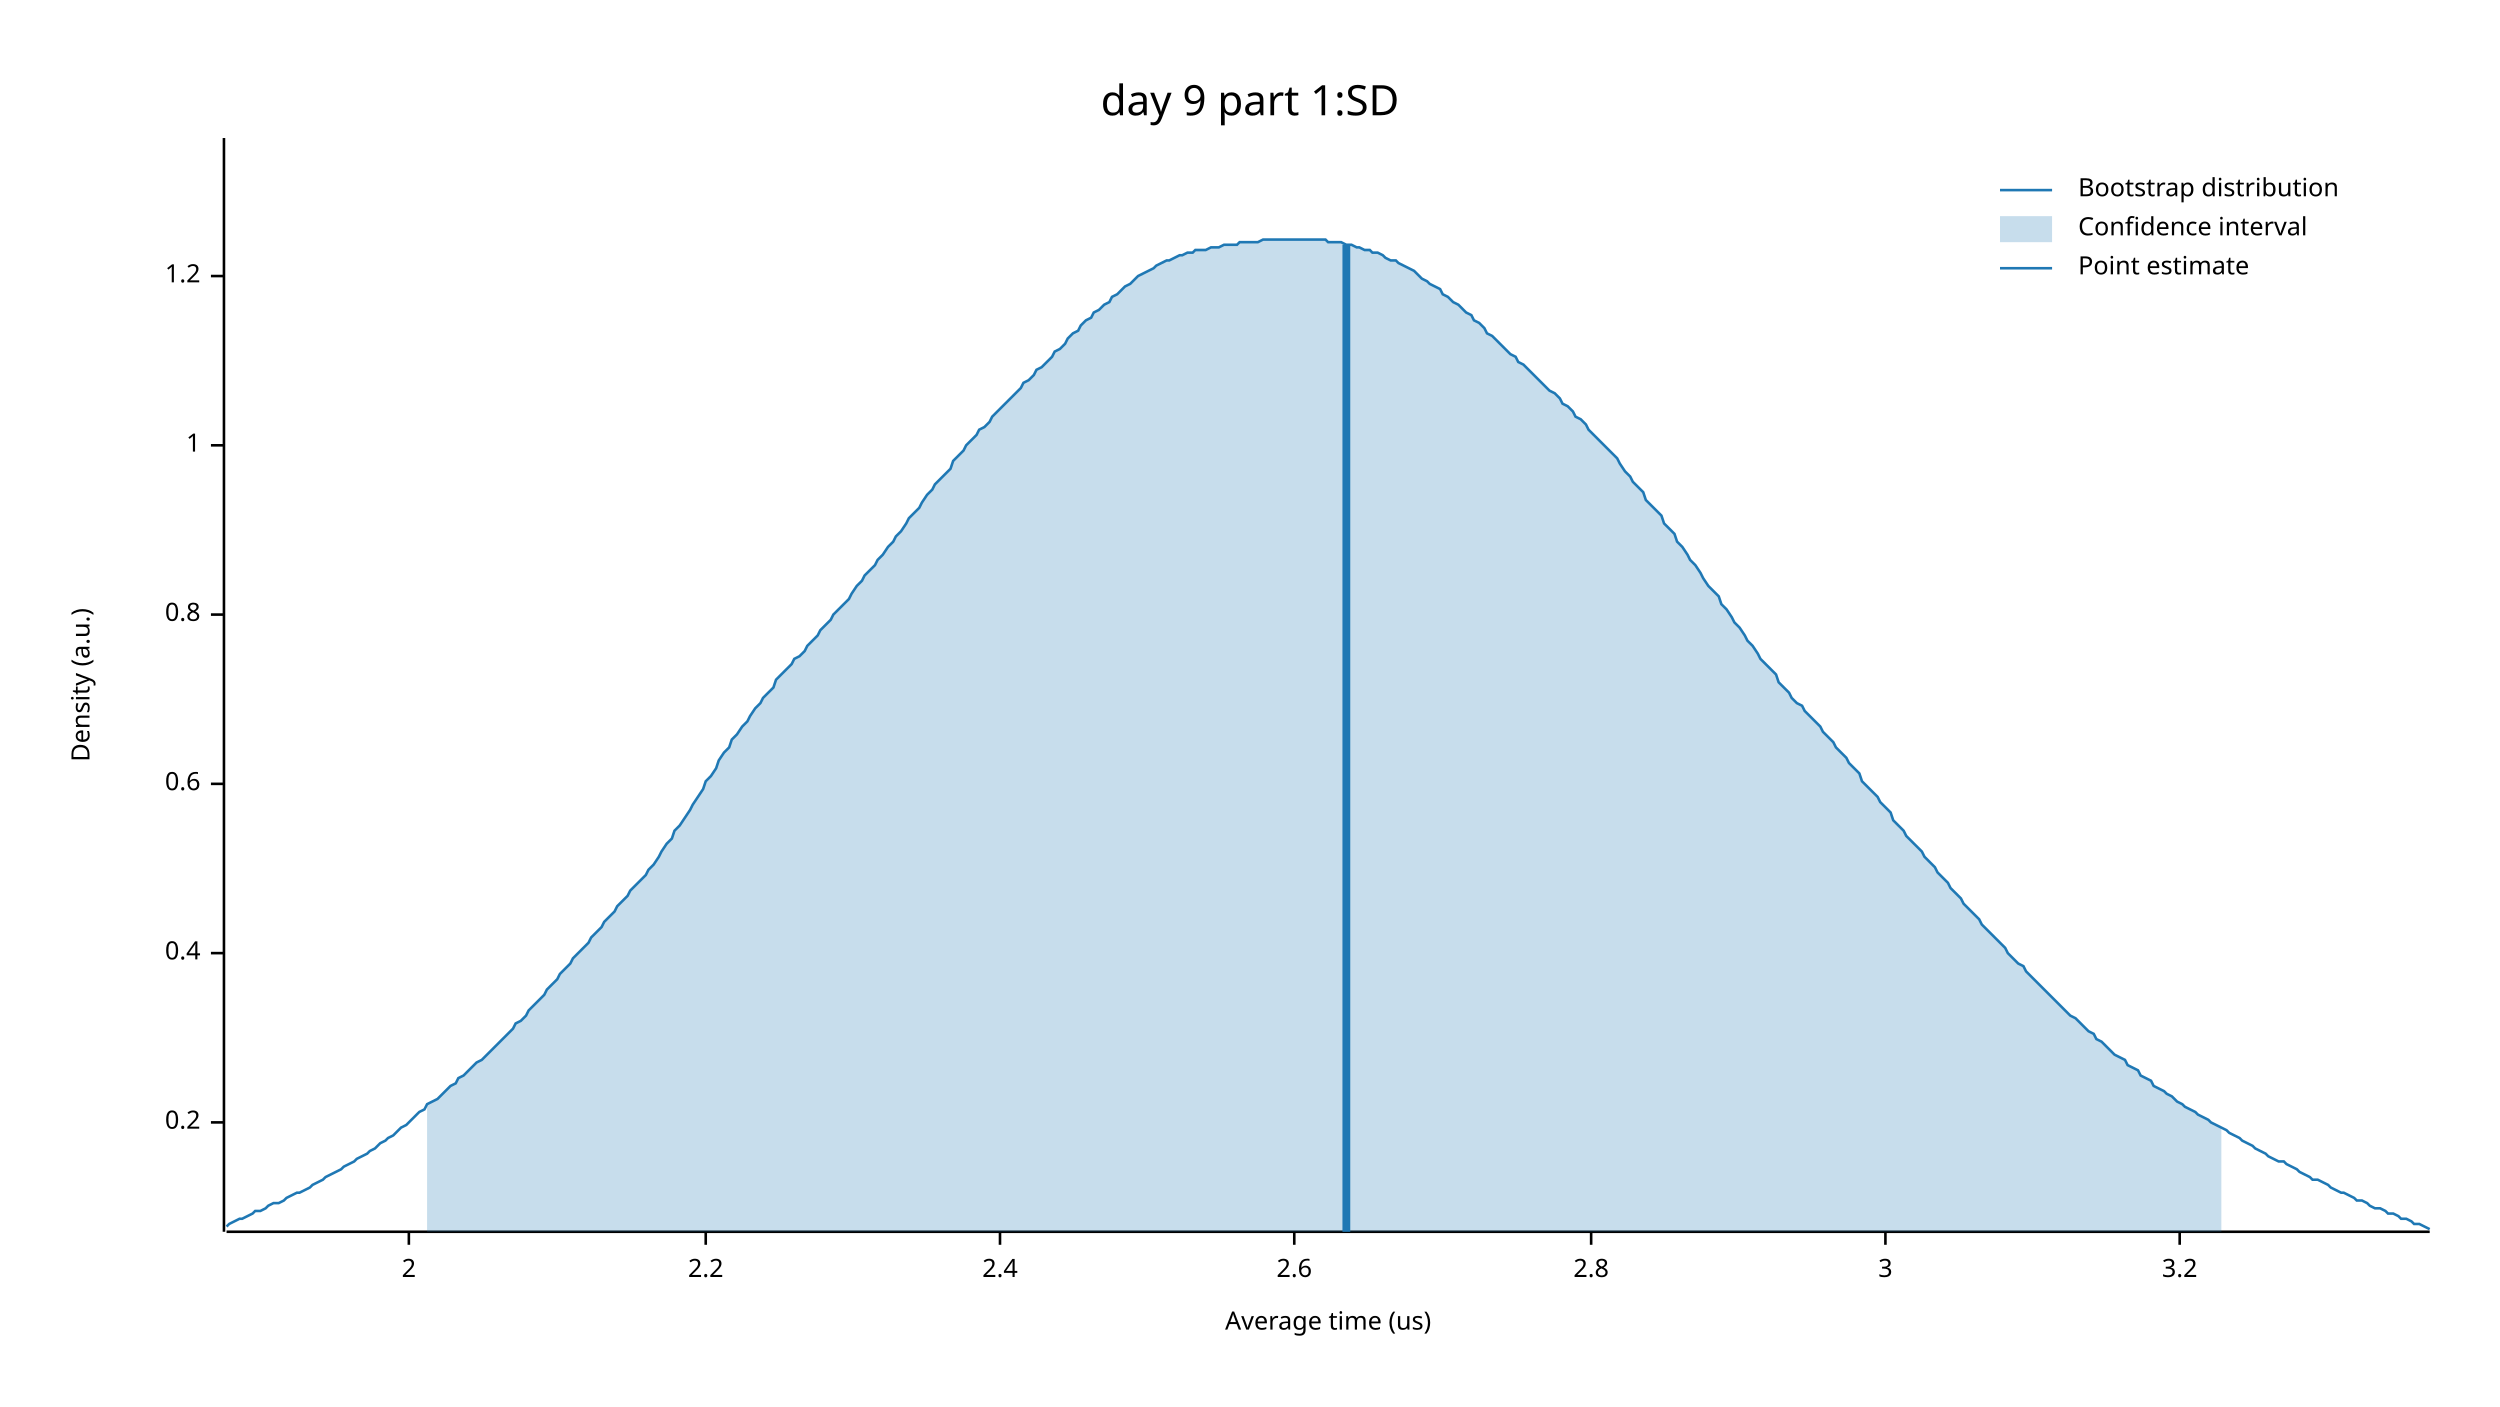
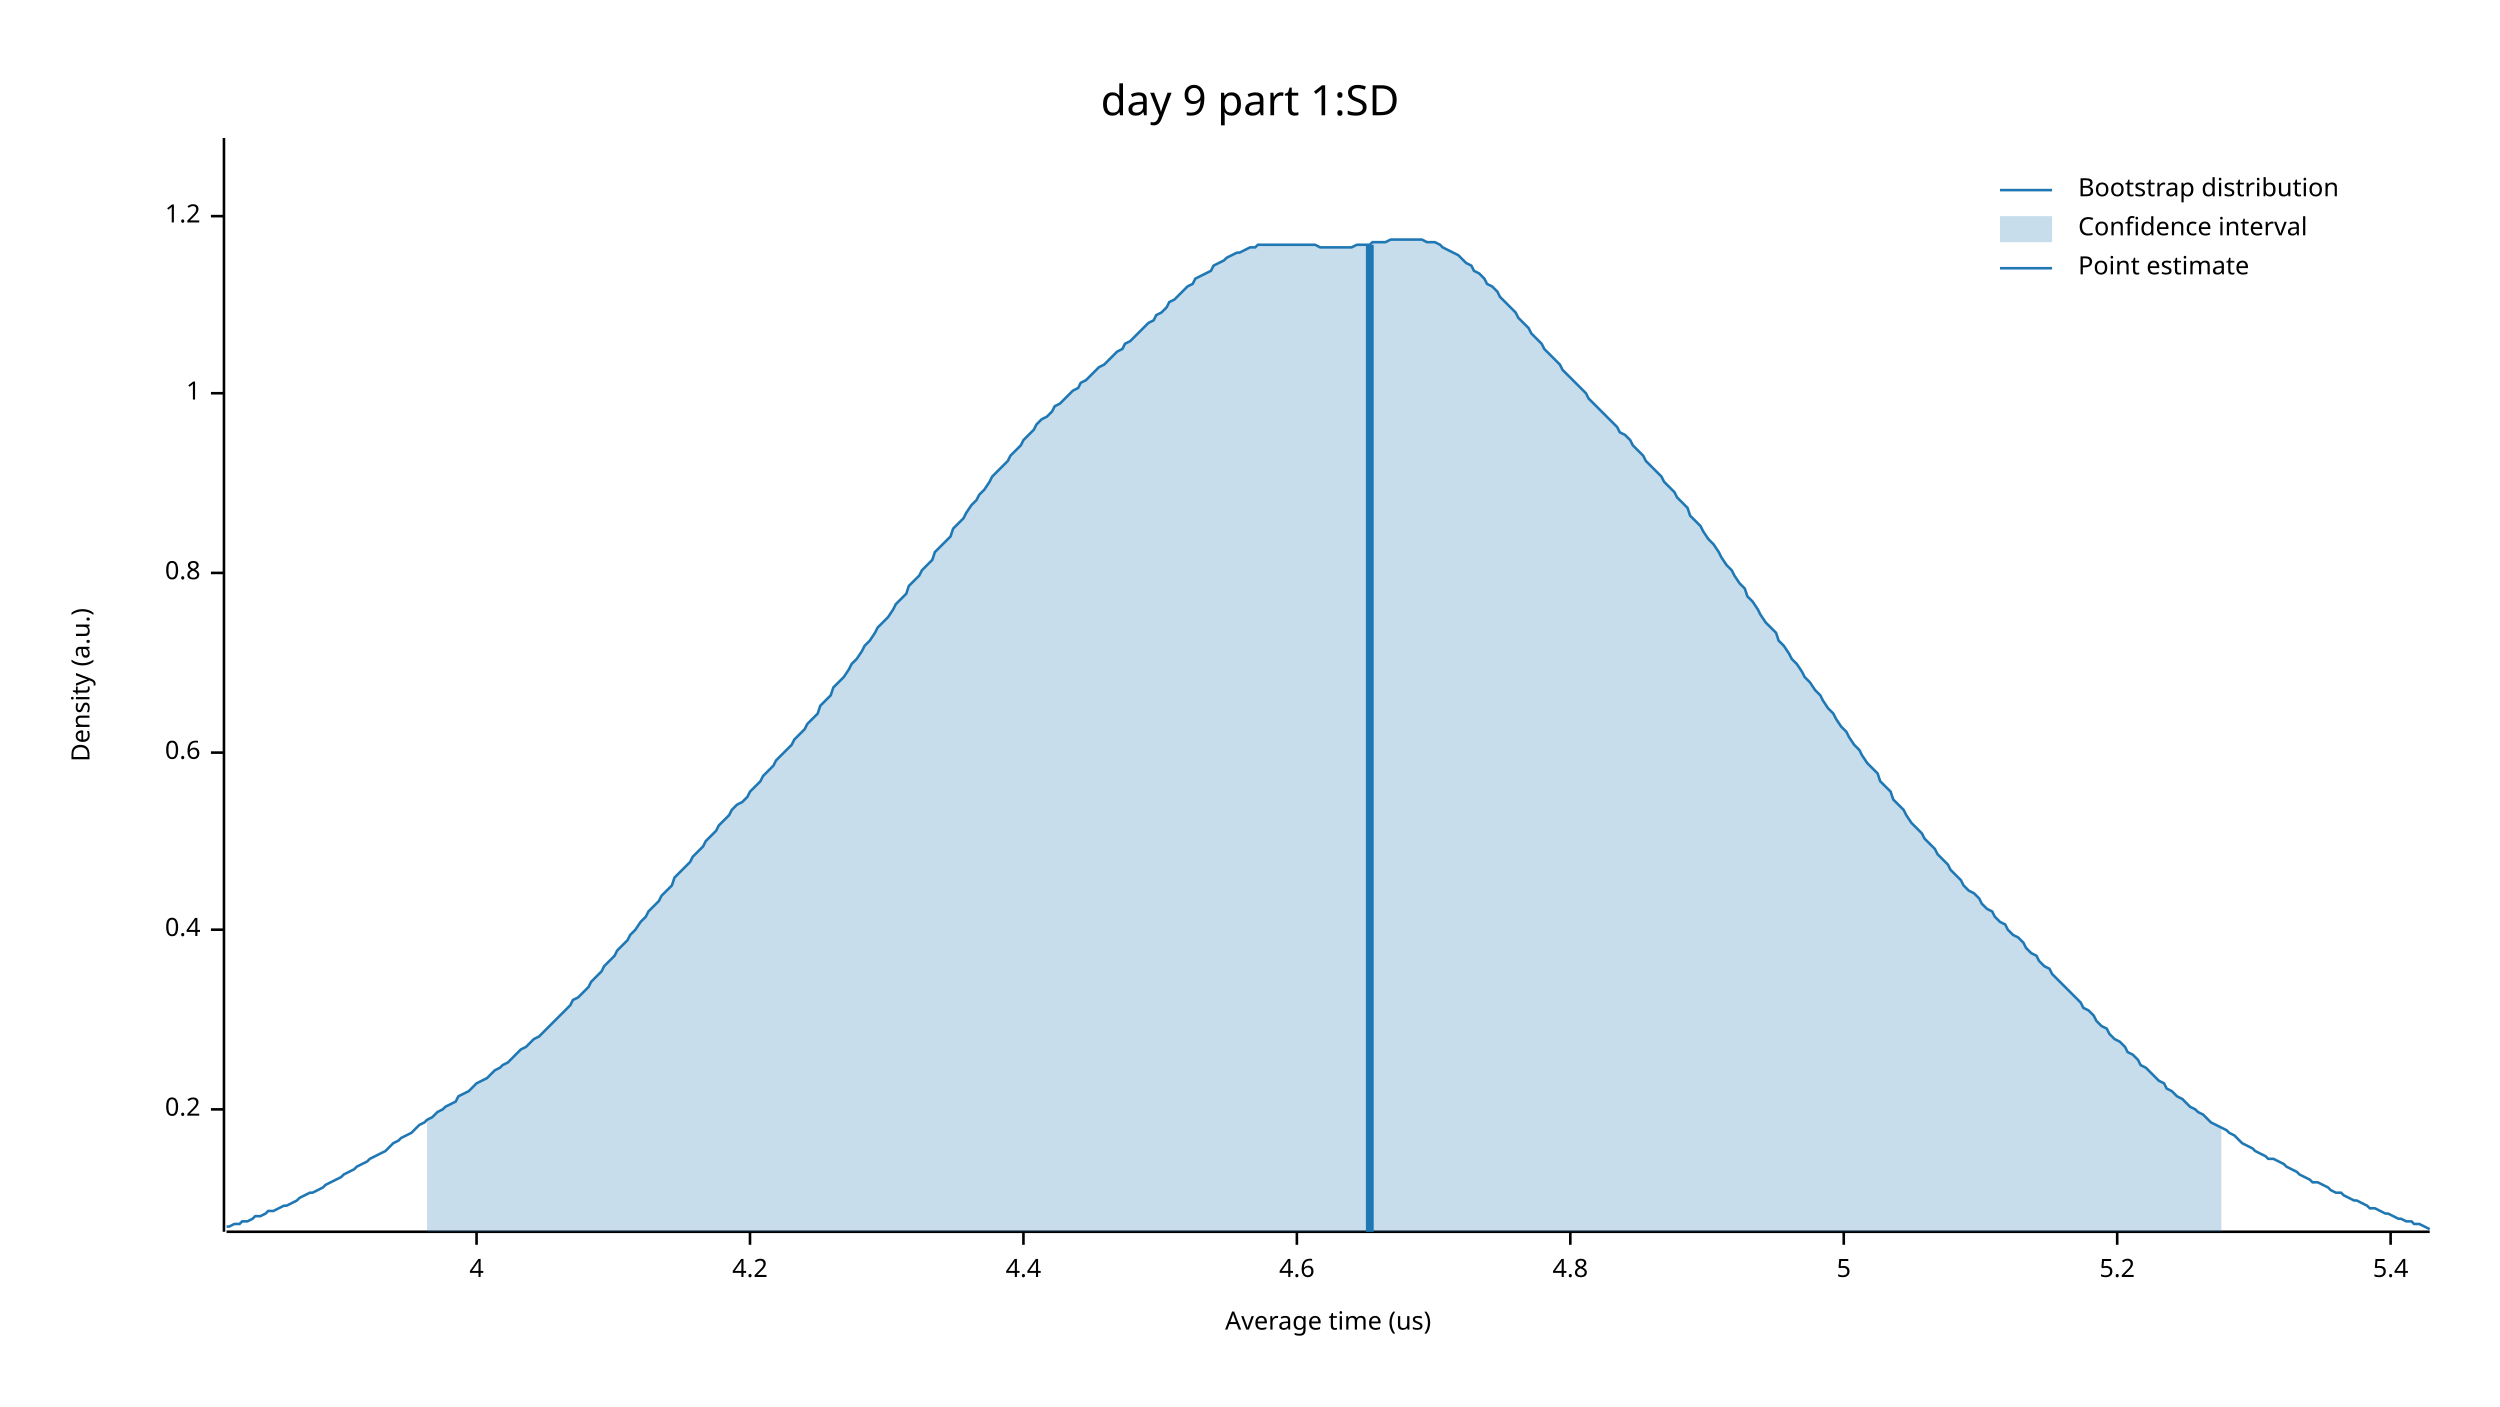
<svg xmlns="http://www.w3.org/2000/svg" width="960" height="540" viewBox="0 0 960 540">
  <text x="480" y="32" dy="0.76em" text-anchor="middle" font-family="sans-serif" font-size="16.129" opacity="1" fill="#000000">
day 9 part 1:SD
</text>
  <text x="27" y="263" dy="0.76em" text-anchor="middle" font-family="sans-serif" font-size="9.677" opacity="1" fill="#000000" transform="rotate(270, 27, 263)">
Density (a.u.)
</text>
  <text x="510" y="513" dy="-0.5ex" text-anchor="middle" font-family="sans-serif" font-size="9.677" opacity="1" fill="#000000">
Average time (us)
</text>
  <polyline fill="none" opacity="1" stroke="#000000" stroke-width="1" points="86,53 86,473 " />
-   <text x="77" y="431" dy="0.5ex" text-anchor="end" font-family="sans-serif" font-size="9.677" opacity="1" fill="#000000">
+   <text x="77" y="426" dy="0.5ex" text-anchor="end" font-family="sans-serif" font-size="9.677" opacity="1" fill="#000000">
0.2
</text>
-   <polyline fill="none" opacity="1" stroke="#000000" stroke-width="1" points="81,431 86,431 " />
-   <text x="77" y="366" dy="0.5ex" text-anchor="end" font-family="sans-serif" font-size="9.677" opacity="1" fill="#000000">
+   <polyline fill="none" opacity="1" stroke="#000000" stroke-width="1" points="81,426 86,426 " />
+   <text x="77" y="357" dy="0.5ex" text-anchor="end" font-family="sans-serif" font-size="9.677" opacity="1" fill="#000000">
0.4
</text>
-   <polyline fill="none" opacity="1" stroke="#000000" stroke-width="1" points="81,366 86,366 " />
-   <text x="77" y="301" dy="0.5ex" text-anchor="end" font-family="sans-serif" font-size="9.677" opacity="1" fill="#000000">
+   <polyline fill="none" opacity="1" stroke="#000000" stroke-width="1" points="81,357 86,357 " />
+   <text x="77" y="289" dy="0.5ex" text-anchor="end" font-family="sans-serif" font-size="9.677" opacity="1" fill="#000000">
0.6
</text>
-   <polyline fill="none" opacity="1" stroke="#000000" stroke-width="1" points="81,301 86,301 " />
-   <text x="77" y="236" dy="0.5ex" text-anchor="end" font-family="sans-serif" font-size="9.677" opacity="1" fill="#000000">
+   <polyline fill="none" opacity="1" stroke="#000000" stroke-width="1" points="81,289 86,289 " />
+   <text x="77" y="220" dy="0.5ex" text-anchor="end" font-family="sans-serif" font-size="9.677" opacity="1" fill="#000000">
0.8
</text>
-   <polyline fill="none" opacity="1" stroke="#000000" stroke-width="1" points="81,236 86,236 " />
-   <text x="77" y="171" dy="0.5ex" text-anchor="end" font-family="sans-serif" font-size="9.677" opacity="1" fill="#000000">
+   <polyline fill="none" opacity="1" stroke="#000000" stroke-width="1" points="81,220 86,220 " />
+   <text x="77" y="151" dy="0.5ex" text-anchor="end" font-family="sans-serif" font-size="9.677" opacity="1" fill="#000000">
1
</text>
-   <polyline fill="none" opacity="1" stroke="#000000" stroke-width="1" points="81,171 86,171 " />
-   <text x="77" y="106" dy="0.5ex" text-anchor="end" font-family="sans-serif" font-size="9.677" opacity="1" fill="#000000">
+   <polyline fill="none" opacity="1" stroke="#000000" stroke-width="1" points="81,151 86,151 " />
+   <text x="77" y="83" dy="0.5ex" text-anchor="end" font-family="sans-serif" font-size="9.677" opacity="1" fill="#000000">
1.2
</text>
-   <polyline fill="none" opacity="1" stroke="#000000" stroke-width="1" points="81,106 86,106 " />
+   <polyline fill="none" opacity="1" stroke="#000000" stroke-width="1" points="81,83 86,83 " />
  <polyline fill="none" opacity="1" stroke="#000000" stroke-width="1" points="87,473 933,473 " />
-   <text x="157" y="483" dy="0.76em" text-anchor="middle" font-family="sans-serif" font-size="9.677" opacity="1" fill="#000000">
- 2
+   <text x="183" y="483" dy="0.76em" text-anchor="middle" font-family="sans-serif" font-size="9.677" opacity="1" fill="#000000">
+ 4
</text>
-   <polyline fill="none" opacity="1" stroke="#000000" stroke-width="1" points="157,473 157,478 " />
-   <text x="271" y="483" dy="0.76em" text-anchor="middle" font-family="sans-serif" font-size="9.677" opacity="1" fill="#000000">
- 2.2
+   <polyline fill="none" opacity="1" stroke="#000000" stroke-width="1" points="183,473 183,478 " />
+   <text x="288" y="483" dy="0.76em" text-anchor="middle" font-family="sans-serif" font-size="9.677" opacity="1" fill="#000000">
+ 4.2
</text>
-   <polyline fill="none" opacity="1" stroke="#000000" stroke-width="1" points="271,473 271,478 " />
-   <text x="384" y="483" dy="0.76em" text-anchor="middle" font-family="sans-serif" font-size="9.677" opacity="1" fill="#000000">
- 2.4
+   <polyline fill="none" opacity="1" stroke="#000000" stroke-width="1" points="288,473 288,478 " />
+   <text x="393" y="483" dy="0.76em" text-anchor="middle" font-family="sans-serif" font-size="9.677" opacity="1" fill="#000000">
+ 4.4
</text>
-   <polyline fill="none" opacity="1" stroke="#000000" stroke-width="1" points="384,473 384,478 " />
-   <text x="497" y="483" dy="0.76em" text-anchor="middle" font-family="sans-serif" font-size="9.677" opacity="1" fill="#000000">
- 2.6
+   <polyline fill="none" opacity="1" stroke="#000000" stroke-width="1" points="393,473 393,478 " />
+   <text x="498" y="483" dy="0.76em" text-anchor="middle" font-family="sans-serif" font-size="9.677" opacity="1" fill="#000000">
+ 4.6
</text>
-   <polyline fill="none" opacity="1" stroke="#000000" stroke-width="1" points="497,473 497,478 " />
-   <text x="611" y="483" dy="0.76em" text-anchor="middle" font-family="sans-serif" font-size="9.677" opacity="1" fill="#000000">
- 2.8
+   <polyline fill="none" opacity="1" stroke="#000000" stroke-width="1" points="498,473 498,478 " />
+   <text x="603" y="483" dy="0.76em" text-anchor="middle" font-family="sans-serif" font-size="9.677" opacity="1" fill="#000000">
+ 4.8
</text>
-   <polyline fill="none" opacity="1" stroke="#000000" stroke-width="1" points="611,473 611,478 " />
-   <text x="724" y="483" dy="0.76em" text-anchor="middle" font-family="sans-serif" font-size="9.677" opacity="1" fill="#000000">
- 3
+   <polyline fill="none" opacity="1" stroke="#000000" stroke-width="1" points="603,473 603,478 " />
+   <text x="708" y="483" dy="0.76em" text-anchor="middle" font-family="sans-serif" font-size="9.677" opacity="1" fill="#000000">
+ 5
</text>
-   <polyline fill="none" opacity="1" stroke="#000000" stroke-width="1" points="724,473 724,478 " />
-   <text x="837" y="483" dy="0.76em" text-anchor="middle" font-family="sans-serif" font-size="9.677" opacity="1" fill="#000000">
- 3.2
+   <polyline fill="none" opacity="1" stroke="#000000" stroke-width="1" points="708,473 708,478 " />
+   <text x="813" y="483" dy="0.76em" text-anchor="middle" font-family="sans-serif" font-size="9.677" opacity="1" fill="#000000">
+ 5.2
</text>
-   <polyline fill="none" opacity="1" stroke="#000000" stroke-width="1" points="837,473 837,478 " />
-   <polyline fill="none" opacity="1" stroke="#1F78B4" stroke-width="1" points="87,471 88,470 90,469 92,468 93,468 95,467 97,466 98,465 100,465 102,464 103,463 105,462 107,462 109,461 110,460 112,459 114,458 115,458 117,457 119,456 120,455 122,454 124,453 125,452 127,451 129,450 131,449 132,448 134,447 136,446 137,445 139,444 141,443 142,442 144,441 146,439 148,438 149,437 151,436 153,434 154,433 156,432 158,430 159,429 161,427 163,426 164,424 166,423 168,422 170,420 171,419 173,417 175,416 176,414 178,413 180,411 181,410 183,408 185,407 187,405 188,404 190,402 192,400 193,399 195,397 197,395 198,393 200,392 202,390 203,388 205,386 207,384 209,382 210,380 212,378 214,376 215,374 217,372 219,370 220,368 222,366 224,364 226,362 227,360 229,358 231,356 232,354 234,352 236,350 237,348 239,346 241,344 242,342 244,340 246,338 248,336 249,334 251,332 253,329 254,327 256,324 258,322 259,319 261,317 263,314 265,311 266,309 268,306 270,303 271,300 273,298 275,295 276,292 278,289 280,287 281,284 283,282 285,279 287,277 288,275 290,272 292,270 293,268 295,266 297,264 298,261 300,259 302,257 304,255 305,253 307,252 309,250 310,248 312,246 314,244 315,242 317,240 319,238 320,236 322,234 324,232 326,230 327,228 329,225 331,223 332,221 334,219 336,217 337,215 339,213 341,210 343,208 344,206 346,204 348,201 349,199 351,197 353,195 354,193 356,190 358,188 359,186 361,184 363,182 365,180 366,177 368,175 370,173 371,171 373,169 375,167 376,165 378,164 380,162 381,160 383,158 385,156 387,154 388,153 390,151 392,149 393,147 395,146 397,144 398,142 400,141 402,139 404,137 405,135 407,134 409,132 410,130 412,128 414,127 415,125 417,123 419,122 420,120 422,119 424,117 426,116 427,114 429,113 431,111 432,110 434,109 436,107 437,106 439,105 441,104 443,103 444,102 446,101 448,100 449,100 451,99 453,98 454,98 456,97 458,97 459,96 461,96 463,96 465,95 466,95 468,95 470,94 471,94 473,94 475,94 476,93 478,93 480,93 482,93 483,93 485,92 487,92 488,92 490,92 492,92 493,92 495,92 497,92 498,92 500,92 502,92 504,92 505,92 507,92 509,92 510,93 512,93 514,93 515,93 517,94 519,94 521,95 522,95 524,96 526,96 527,97 529,97 531,98 532,99 534,100 536,100 537,101 539,102 541,103 543,104 544,105 546,107 548,108 549,109 551,110 553,111 554,113 556,114 558,116 560,117 561,118 563,120 565,121 566,123 568,124 570,126 571,128 573,129 575,131 576,132 578,134 580,136 582,137 583,139 585,140 587,142 588,143 590,145 592,147 593,148 595,150 597,151 599,153 600,155 602,156 604,158 605,160 607,161 609,163 610,165 612,167 614,169 615,170 617,172 619,174 621,176 622,178 624,181 626,183 627,185 629,187 631,189 632,192 634,194 636,196 638,198 639,201 641,203 643,205 644,208 646,210 648,213 649,215 651,217 653,220 654,222 656,225 658,227 660,229 661,232 663,234 665,237 666,239 668,241 670,244 671,246 673,248 675,251 676,253 678,255 680,257 682,259 683,262 685,264 687,266 688,268 690,270 692,271 693,273 695,275 697,277 699,279 700,281 702,283 704,285 705,287 707,289 709,291 710,293 712,295 714,297 715,300 717,302 719,304 721,306 722,308 724,310 726,312 727,315 729,317 731,319 732,321 734,323 736,325 738,327 739,329 741,331 743,333 744,335 746,337 748,339 749,341 751,343 753,345 754,347 756,349 758,351 760,353 761,355 763,357 765,359 766,360 768,362 770,364 771,366 773,368 775,370 777,371 778,373 780,375 782,377 783,378 785,380 787,382 788,383 790,385 792,387 793,388 795,390 797,391 799,393 800,394 802,396 804,397 805,399 807,400 809,402 810,403 812,405 814,406 816,407 817,409 819,410 821,411 822,413 824,414 826,415 827,417 829,418 831,419 832,420 834,421 836,423 838,424 839,425 841,426 843,427 844,428 846,429 848,430 849,431 851,432 853,433 855,434 856,435 858,436 860,437 861,438 863,439 865,440 866,441 868,442 870,443 871,444 873,445 875,446 877,446 878,447 880,448 882,449 883,450 885,451 887,452 888,453 890,453 892,454 894,455 895,456 897,457 899,458 900,458 902,459 904,460 905,461 907,461 909,462 910,463 912,464 914,464 916,465 917,466 919,466 921,467 922,468 924,468 926,469 927,470 929,470 931,471 933,472 " />
-   <polygon opacity="0.25" fill="#1F78B4" points="164,424 166,423 168,422 170,420 171,419 173,417 175,416 176,414 178,413 180,411 181,410 183,408 185,407 187,405 188,404 190,402 192,400 193,399 195,397 197,395 198,393 200,392 202,390 203,388 205,386 207,384 209,382 210,380 212,378 214,376 215,374 217,372 219,370 220,368 222,366 224,364 226,362 227,360 229,358 231,356 232,354 234,352 236,350 237,348 239,346 241,344 242,342 244,340 246,338 248,336 249,334 251,332 253,329 254,327 256,324 258,322 259,319 261,317 263,314 265,311 266,309 268,306 270,303 271,300 273,298 275,295 276,292 278,289 280,287 281,284 283,282 285,279 287,277 288,275 290,272 292,270 293,268 295,266 297,264 298,261 300,259 302,257 304,255 305,253 307,252 309,250 310,248 312,246 314,244 315,242 317,240 319,238 320,236 322,234 324,232 326,230 327,228 329,225 331,223 332,221 334,219 336,217 337,215 339,213 341,210 343,208 344,206 346,204 348,201 349,199 351,197 353,195 354,193 356,190 358,188 359,186 361,184 363,182 365,180 366,177 368,175 370,173 371,171 373,169 375,167 376,165 378,164 380,162 381,160 383,158 385,156 387,154 388,153 390,151 392,149 393,147 395,146 397,144 398,142 400,141 402,139 404,137 405,135 407,134 409,132 410,130 412,128 414,127 415,125 417,123 419,122 420,120 422,119 424,117 426,116 427,114 429,113 431,111 432,110 434,109 436,107 437,106 439,105 441,104 443,103 444,102 446,101 448,100 449,100 451,99 453,98 454,98 456,97 458,97 459,96 461,96 463,96 465,95 466,95 468,95 470,94 471,94 473,94 475,94 476,93 478,93 480,93 482,93 483,93 485,92 487,92 488,92 490,92 492,92 493,92 495,92 497,92 498,92 500,92 502,92 504,92 505,92 507,92 509,92 510,93 512,93 514,93 515,93 517,94 519,94 521,95 522,95 524,96 526,96 527,97 529,97 531,98 532,99 534,100 536,100 537,101 539,102 541,103 543,104 544,105 546,107 548,108 549,109 551,110 553,111 554,113 556,114 558,116 560,117 561,118 563,120 565,121 566,123 568,124 570,126 571,128 573,129 575,131 576,132 578,134 580,136 582,137 583,139 585,140 587,142 588,143 590,145 592,147 593,148 595,150 597,151 599,153 600,155 602,156 604,158 605,160 607,161 609,163 610,165 612,167 614,169 615,170 617,172 619,174 621,176 622,178 624,181 626,183 627,185 629,187 631,189 632,192 634,194 636,196 638,198 639,201 641,203 643,205 644,208 646,210 648,213 649,215 651,217 653,220 654,222 656,225 658,227 660,229 661,232 663,234 665,237 666,239 668,241 670,244 671,246 673,248 675,251 676,253 678,255 680,257 682,259 683,262 685,264 687,266 688,268 690,270 692,271 693,273 695,275 697,277 699,279 700,281 702,283 704,285 705,287 707,289 709,291 710,293 712,295 714,297 715,300 717,302 719,304 721,306 722,308 724,310 726,312 727,315 729,317 731,319 732,321 734,323 736,325 738,327 739,329 741,331 743,333 744,335 746,337 748,339 749,341 751,343 753,345 754,347 756,349 758,351 760,353 761,355 763,357 765,359 766,360 768,362 770,364 771,366 773,368 775,370 777,371 778,373 780,375 782,377 783,378 785,380 787,382 788,383 790,385 792,387 793,388 795,390 797,391 799,393 800,394 802,396 804,397 805,399 807,400 809,402 810,403 812,405 814,406 816,407 817,409 819,410 821,411 822,413 824,414 826,415 827,417 829,418 831,419 832,420 834,421 836,423 838,424 839,425 841,426 843,427 844,428 846,429 848,430 849,431 851,432 853,433 853,473 164,473 " />
-   <polyline fill="none" opacity="1" stroke="#1F78B4" stroke-width="3" points="517,473 517,94 " />
+   <polyline fill="none" opacity="1" stroke="#000000" stroke-width="1" points="813,473 813,478 " />
+   <text x="918" y="483" dy="0.76em" text-anchor="middle" font-family="sans-serif" font-size="9.677" opacity="1" fill="#000000">
+ 5.4
+ </text>
+   <polyline fill="none" opacity="1" stroke="#000000" stroke-width="1" points="918,473 918,478 " />
+   <polyline fill="none" opacity="1" stroke="#1F78B4" stroke-width="1" points="87,471 88,471 90,470 92,470 93,469 95,469 97,468 98,467 100,467 102,466 103,465 105,465 107,464 109,463 110,463 112,462 114,461 115,460 117,459 119,458 120,458 122,457 124,456 125,455 127,454 129,453 131,452 132,451 134,450 136,449 137,448 139,447 141,446 142,445 144,444 146,443 148,442 149,441 151,439 153,438 154,437 156,436 158,435 159,434 161,432 163,431 164,430 166,429 168,427 170,426 171,425 173,424 175,423 176,421 178,420 180,419 181,418 183,416 185,415 187,414 188,413 190,411 192,410 193,409 195,408 197,406 198,405 200,403 202,402 203,401 205,399 207,398 209,396 210,395 212,393 214,391 215,390 217,388 219,386 220,384 222,383 224,381 226,379 227,377 229,375 231,373 232,371 234,369 236,367 237,365 239,363 241,361 242,359 244,357 246,354 248,352 249,350 251,348 253,346 254,344 256,342 258,340 259,337 261,335 263,333 265,331 266,329 268,327 270,325 271,323 273,321 275,319 276,317 278,315 280,313 281,311 283,309 285,308 287,306 288,304 290,302 292,300 293,298 295,296 297,294 298,292 300,290 302,288 304,286 305,284 307,282 309,280 310,278 312,276 314,274 315,271 317,269 319,267 320,264 322,262 324,260 326,257 327,255 329,253 331,250 332,248 334,246 336,243 337,241 339,239 341,237 343,234 344,232 346,230 348,228 349,225 351,223 353,221 354,219 356,217 358,215 359,212 361,210 363,208 365,206 366,203 368,201 370,199 371,197 373,194 375,192 376,190 378,188 380,185 381,183 383,181 385,179 387,177 388,175 390,173 392,171 393,169 395,167 397,165 398,163 400,161 402,160 404,158 405,156 407,155 409,153 410,152 412,150 414,149 415,147 417,146 419,144 420,143 422,141 424,140 426,138 427,137 429,135 431,134 432,132 434,131 436,129 437,128 439,126 441,124 443,123 444,121 446,120 448,118 449,116 451,115 453,113 454,112 456,110 458,109 459,107 461,106 463,105 465,104 466,102 468,101 470,100 471,99 473,98 475,97 476,97 478,96 480,95 482,95 483,94 485,94 487,94 488,94 490,94 492,94 493,94 495,94 497,94 498,94 500,94 502,94 504,94 505,94 507,95 509,95 510,95 512,95 514,95 515,95 517,95 519,95 521,94 522,94 524,94 526,94 527,93 529,93 531,93 532,93 534,92 536,92 537,92 539,92 541,92 543,92 544,92 546,92 548,93 549,93 551,93 553,94 554,95 556,96 558,97 560,98 561,99 563,101 565,102 566,104 568,105 570,107 571,109 573,110 575,112 576,114 578,116 580,118 582,120 583,122 585,124 587,126 588,128 590,130 592,132 593,134 595,136 597,138 599,140 600,142 602,144 604,146 605,147 607,149 609,151 610,153 612,155 614,157 615,158 617,160 619,162 621,164 622,166 624,167 626,169 627,171 629,173 631,175 632,177 634,179 636,181 638,183 639,185 641,187 643,189 644,191 646,193 648,195 649,198 651,200 653,202 654,204 656,207 658,209 660,212 661,214 663,217 665,219 666,221 668,224 670,226 671,229 673,231 675,234 676,236 678,239 680,241 682,243 683,246 685,248 687,251 688,253 690,255 692,258 693,260 695,262 697,265 699,267 700,269 702,272 704,274 705,276 707,279 709,281 710,283 712,286 714,288 715,290 717,293 719,295 721,297 722,300 724,302 726,304 727,307 729,309 731,311 732,313 734,316 736,318 738,320 739,322 741,324 743,326 744,328 746,330 748,332 749,334 751,336 753,338 754,340 756,342 758,343 760,345 761,347 763,349 765,350 766,352 768,354 770,355 771,357 773,359 775,360 777,362 778,364 780,366 782,367 783,369 785,371 787,372 788,374 790,376 792,378 793,379 795,381 797,383 799,385 800,387 802,388 804,390 805,392 807,394 809,395 810,397 812,399 814,400 816,402 817,404 819,405 821,407 822,409 824,410 826,412 827,413 829,415 831,416 832,418 834,419 836,421 838,422 839,423 841,425 843,426 844,427 846,428 848,430 849,431 851,432 853,433 855,434 856,435 858,436 860,438 861,439 863,440 865,441 866,442 868,443 870,444 871,445 873,445 875,446 877,447 878,448 880,449 882,450 883,451 885,452 887,453 888,454 890,454 892,455 894,456 895,457 897,458 899,458 900,459 902,460 904,461 905,461 907,462 909,463 910,464 912,464 914,465 916,466 917,466 919,467 921,468 922,468 924,469 926,469 927,470 929,470 931,471 933,472 " />
+   <polygon opacity="0.25" fill="#1F78B4" points="164,430 166,429 168,427 170,426 171,425 173,424 175,423 176,421 178,420 180,419 181,418 183,416 185,415 187,414 188,413 190,411 192,410 193,409 195,408 197,406 198,405 200,403 202,402 203,401 205,399 207,398 209,396 210,395 212,393 214,391 215,390 217,388 219,386 220,384 222,383 224,381 226,379 227,377 229,375 231,373 232,371 234,369 236,367 237,365 239,363 241,361 242,359 244,357 246,354 248,352 249,350 251,348 253,346 254,344 256,342 258,340 259,337 261,335 263,333 265,331 266,329 268,327 270,325 271,323 273,321 275,319 276,317 278,315 280,313 281,311 283,309 285,308 287,306 288,304 290,302 292,300 293,298 295,296 297,294 298,292 300,290 302,288 304,286 305,284 307,282 309,280 310,278 312,276 314,274 315,271 317,269 319,267 320,264 322,262 324,260 326,257 327,255 329,253 331,250 332,248 334,246 336,243 337,241 339,239 341,237 343,234 344,232 346,230 348,228 349,225 351,223 353,221 354,219 356,217 358,215 359,212 361,210 363,208 365,206 366,203 368,201 370,199 371,197 373,194 375,192 376,190 378,188 380,185 381,183 383,181 385,179 387,177 388,175 390,173 392,171 393,169 395,167 397,165 398,163 400,161 402,160 404,158 405,156 407,155 409,153 410,152 412,150 414,149 415,147 417,146 419,144 420,143 422,141 424,140 426,138 427,137 429,135 431,134 432,132 434,131 436,129 437,128 439,126 441,124 443,123 444,121 446,120 448,118 449,116 451,115 453,113 454,112 456,110 458,109 459,107 461,106 463,105 465,104 466,102 468,101 470,100 471,99 473,98 475,97 476,97 478,96 480,95 482,95 483,94 485,94 487,94 488,94 490,94 492,94 493,94 495,94 497,94 498,94 500,94 502,94 504,94 505,94 507,95 509,95 510,95 512,95 514,95 515,95 517,95 519,95 521,94 522,94 524,94 526,94 527,93 529,93 531,93 532,93 534,92 536,92 537,92 539,92 541,92 543,92 544,92 546,92 548,93 549,93 551,93 553,94 554,95 556,96 558,97 560,98 561,99 563,101 565,102 566,104 568,105 570,107 571,109 573,110 575,112 576,114 578,116 580,118 582,120 583,122 585,124 587,126 588,128 590,130 592,132 593,134 595,136 597,138 599,140 600,142 602,144 604,146 605,147 607,149 609,151 610,153 612,155 614,157 615,158 617,160 619,162 621,164 622,166 624,167 626,169 627,171 629,173 631,175 632,177 634,179 636,181 638,183 639,185 641,187 643,189 644,191 646,193 648,195 649,198 651,200 653,202 654,204 656,207 658,209 660,212 661,214 663,217 665,219 666,221 668,224 670,226 671,229 673,231 675,234 676,236 678,239 680,241 682,243 683,246 685,248 687,251 688,253 690,255 692,258 693,260 695,262 697,265 699,267 700,269 702,272 704,274 705,276 707,279 709,281 710,283 712,286 714,288 715,290 717,293 719,295 721,297 722,300 724,302 726,304 727,307 729,309 731,311 732,313 734,316 736,318 738,320 739,322 741,324 743,326 744,328 746,330 748,332 749,334 751,336 753,338 754,340 756,342 758,343 760,345 761,347 763,349 765,350 766,352 768,354 770,355 771,357 773,359 775,360 777,362 778,364 780,366 782,367 783,369 785,371 787,372 788,374 790,376 792,378 793,379 795,381 797,383 799,385 800,387 802,388 804,390 805,392 807,394 809,395 810,397 812,399 814,400 816,402 817,404 819,405 821,407 822,409 824,410 826,412 827,413 829,415 831,416 832,418 834,419 836,421 838,422 839,423 841,425 843,426 844,427 846,428 848,430 849,431 851,432 853,433 853,473 164,473 " />
+   <polyline fill="none" opacity="1" stroke="#1F78B4" stroke-width="3" points="526,473 526,94 " />
  <text x="798" y="68" dy="0.76em" text-anchor="start" font-family="sans-serif" font-size="9.677" opacity="1" fill="#000000">
Bootstrap distribution
</text>
  <text x="798" y="83" dy="0.76em" text-anchor="start" font-family="sans-serif" font-size="9.677" opacity="1" fill="#000000">
Confidence interval
</text>
  <text x="798" y="98" dy="0.76em" text-anchor="start" font-family="sans-serif" font-size="9.677" opacity="1" fill="#000000">
Point estimate
</text>
  <polyline fill="none" opacity="1" stroke="#1F78B4" stroke-width="1" points="768,73 788,73 " />
  <rect x="768" y="83" width="20" height="10" opacity="0.25" fill="#1F78B4" stroke="none" />
  <polyline fill="none" opacity="1" stroke="#1F78B4" stroke-width="1" points="768,103 788,103 " />
</svg>
